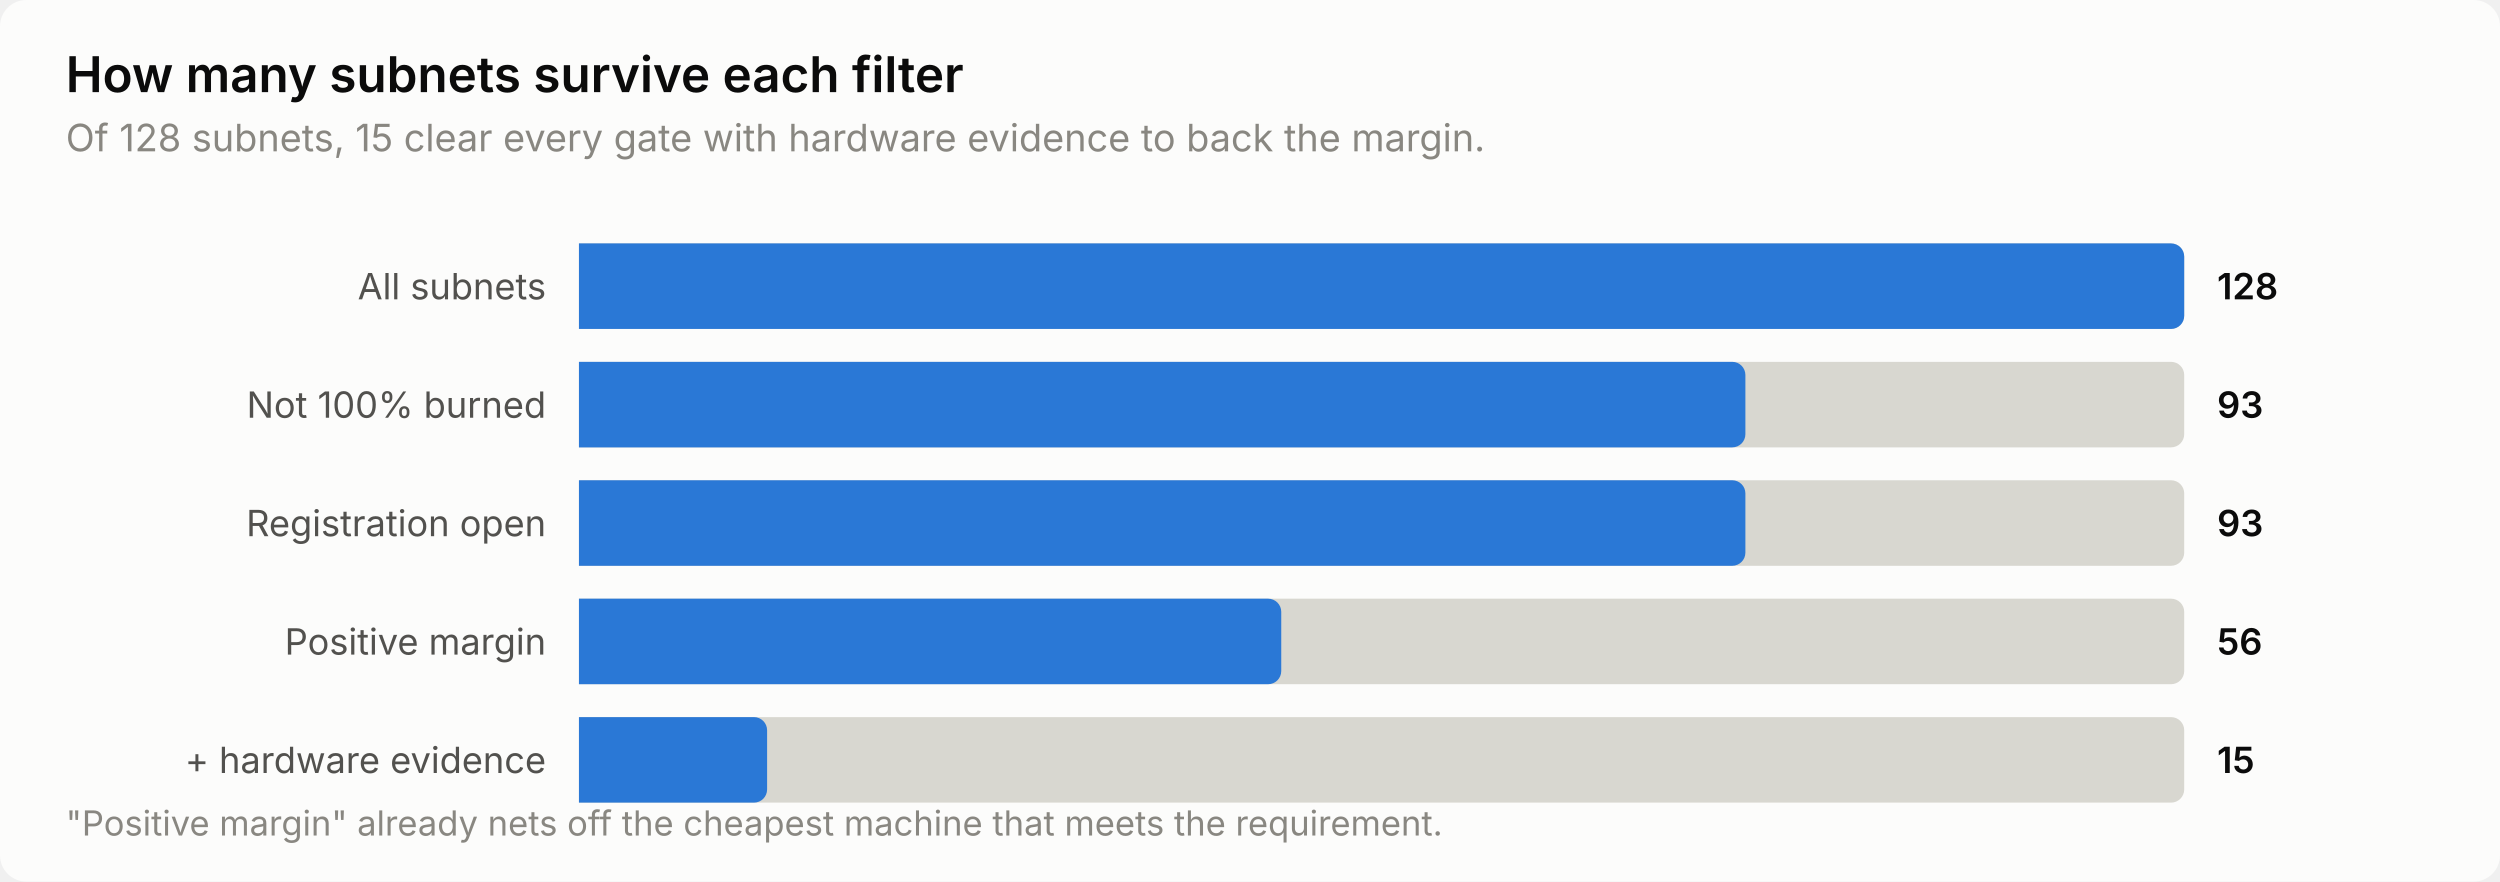
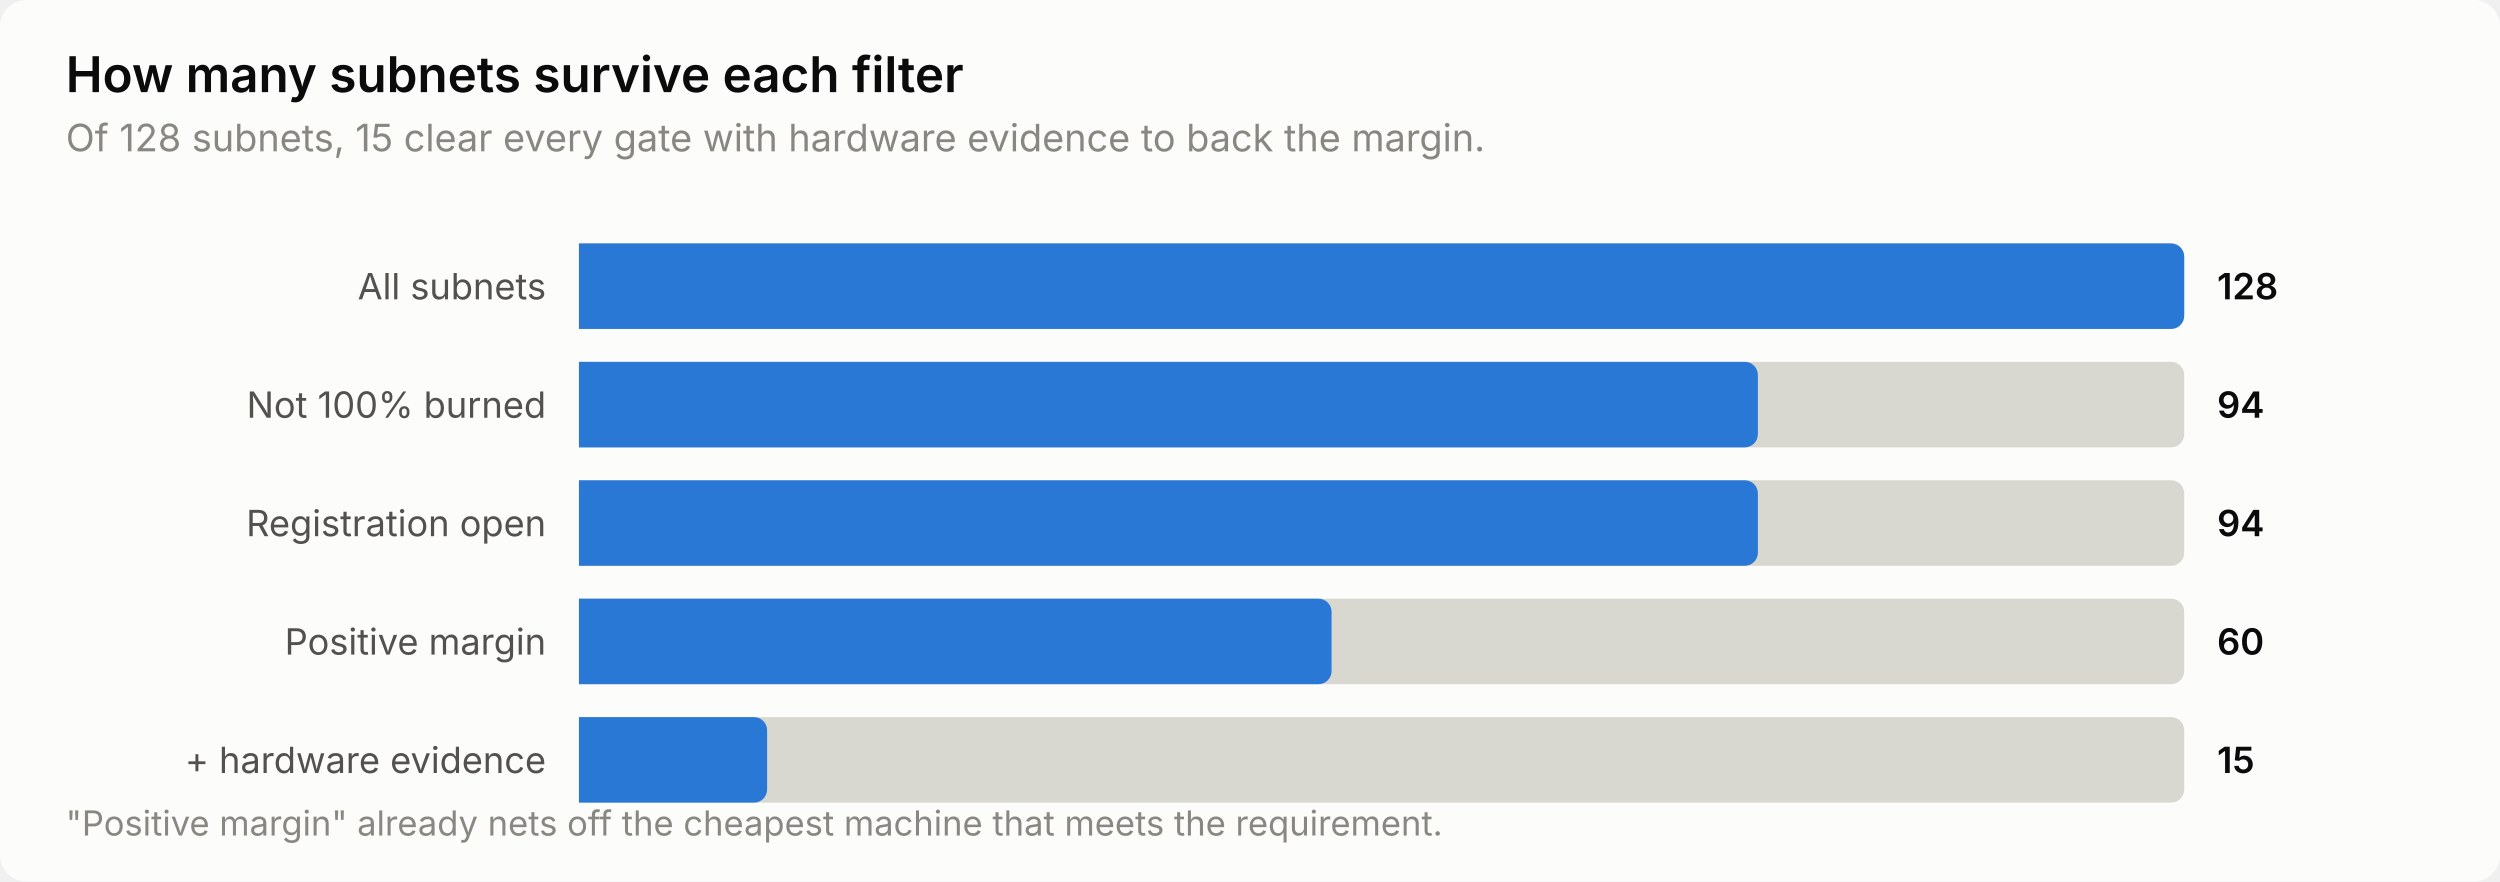
<svg xmlns="http://www.w3.org/2000/svg" width="760" height="268" viewBox="0 0 760 268" role="img" aria-label="How many subnets survive each filter">
  <style>
    text { font-family: system-ui, -apple-system, 'Segoe UI', sans-serif; }
    .t-title { font-size: 15px; font-weight: 600; }
    .t-sub { font-size: 11.5px; }
    .t-lab { font-size: 11px; }
    .t-val { font-size: 11px; font-weight: 600; font-variant-numeric: tabular-nums; }
    .t-tick { font-size: 10.5px; font-variant-numeric: tabular-nums; }

    .surface { fill: #fcfcfb; }
    .ink { fill: #0b0b0b; }
    .ink2 { fill: #52514e; }
    .muted { fill: #898781; }
    .grid { stroke: #e1e0d9; }
    .axis { stroke: #c3c2b7; }
    .accent { fill: #2a78d6; }
    .critical { fill: #d03b3b; }
    .deemph { fill: #d8d7d0; }

    @media (prefers-color-scheme: dark) {
      .surface { fill: #1a1a19; }
      .ink { fill: #ffffff; }
      .ink2 { fill: #c3c2b7; }
      .muted { fill: #898781; }
      .grid { stroke: #2c2c2a; }
      .axis { stroke: #383835; }
      .accent { fill: #3987e5; }
      .deemph { fill: #3a3a37; }
    }
</style>
  <rect class="surface" width="760" height="268" rx="8" />
  <text class="ink t-title" x="20" y="28">How many subnets survive each filter</text>
  <text class="muted t-sub" x="20" y="46">Of 128 subnets, 15 clear every gate with hardware evidence to back the margin.</text>
  <text class="ink2 t-lab" x="166" y="91" text-anchor="end">All subnets</text>
  <path class="deemph" d="M176.0,74.0 H660.0 a4.0,4.0 0 0 1 4.0,4.0 V96.0 a4.0,4.0 0 0 1 -4.0,4.0 H176.0 Z" />
  <path class="accent" d="M176.0,74.0 H660.0 a4.0,4.0 0 0 1 4.0,4.0 V96.0 a4.0,4.0 0 0 1 -4.0,4.0 H176.0 Z" />
  <text class="ink t-val" x="674" y="91">128</text>
  <text class="ink2 t-lab" x="166" y="127" text-anchor="end">Not 100% burned</text>
  <path class="deemph" d="M176.0,110.0 H660.0 a4.0,4.0 0 0 1 4.0,4.0 V132.0 a4.0,4.0 0 0 1 -4.0,4.0 H176.0 Z" />
-   <path class="accent" d="M176.0,110.0 H526.6 a4.0,4.0 0 0 1 4.0,4.0 V132.0 a4.0,4.0 0 0 1 -4.0,4.0 H176.0 Z" />
-   <text class="ink t-val" x="674" y="127">93</text>
+   <path class="accent" d="M176.0,110.0 H530.4 a4.0,4.0 0 0 1 4.0,4.0 V132.0 a4.0,4.0 0 0 1 -4.0,4.0 H176.0 Z" />
+   <text class="ink t-val" x="674" y="127">94</text>
  <text class="ink2 t-lab" x="166" y="163" text-anchor="end">Registration open</text>
  <path class="deemph" d="M176.0,146.0 H660.0 a4.0,4.0 0 0 1 4.0,4.0 V168.0 a4.0,4.0 0 0 1 -4.0,4.0 H176.0 Z" />
-   <path class="accent" d="M176.0,146.0 H526.6 a4.0,4.0 0 0 1 4.0,4.0 V168.0 a4.0,4.0 0 0 1 -4.0,4.0 H176.0 Z" />
-   <text class="ink t-val" x="674" y="163">93</text>
+   <path class="accent" d="M176.0,146.0 H530.4 a4.0,4.0 0 0 1 4.0,4.0 V168.0 a4.0,4.0 0 0 1 -4.0,4.0 H176.0 Z" />
+   <text class="ink t-val" x="674" y="163">94</text>
  <text class="ink2 t-lab" x="166" y="199" text-anchor="end">Positive margin</text>
  <path class="deemph" d="M176.0,182.0 H660.0 a4.0,4.0 0 0 1 4.0,4.0 V204.0 a4.0,4.0 0 0 1 -4.0,4.0 H176.0 Z" />
-   <path class="accent" d="M176.0,182.0 H385.5 a4.0,4.0 0 0 1 4.0,4.0 V204.0 a4.0,4.0 0 0 1 -4.0,4.0 H176.0 Z" />
-   <text class="ink t-val" x="674" y="199">56</text>
+   <path class="accent" d="M176.0,182.0 H400.8 a4.0,4.0 0 0 1 4.0,4.0 V204.0 a4.0,4.0 0 0 1 -4.0,4.0 H176.0 Z" />
+   <text class="ink t-val" x="674" y="199">60</text>
  <text class="ink2 t-lab" x="166" y="235" text-anchor="end">+ hardware evidence</text>
  <path class="deemph" d="M176.0,218.0 H660.0 a4.0,4.0 0 0 1 4.0,4.0 V240.0 a4.0,4.0 0 0 1 -4.0,4.0 H176.0 Z" />
  <path class="accent" d="M176.0,218.0 H229.2 a4.0,4.0 0 0 1 4.0,4.0 V240.0 a4.0,4.0 0 0 1 -4.0,4.0 H176.0 Z" />
  <text class="ink t-val" x="674" y="235">15</text>
  <text class="muted t-tick" x="20" y="254">"Positive margin" already nets off the cheapest machine that meets the requirement.</text>
</svg>
